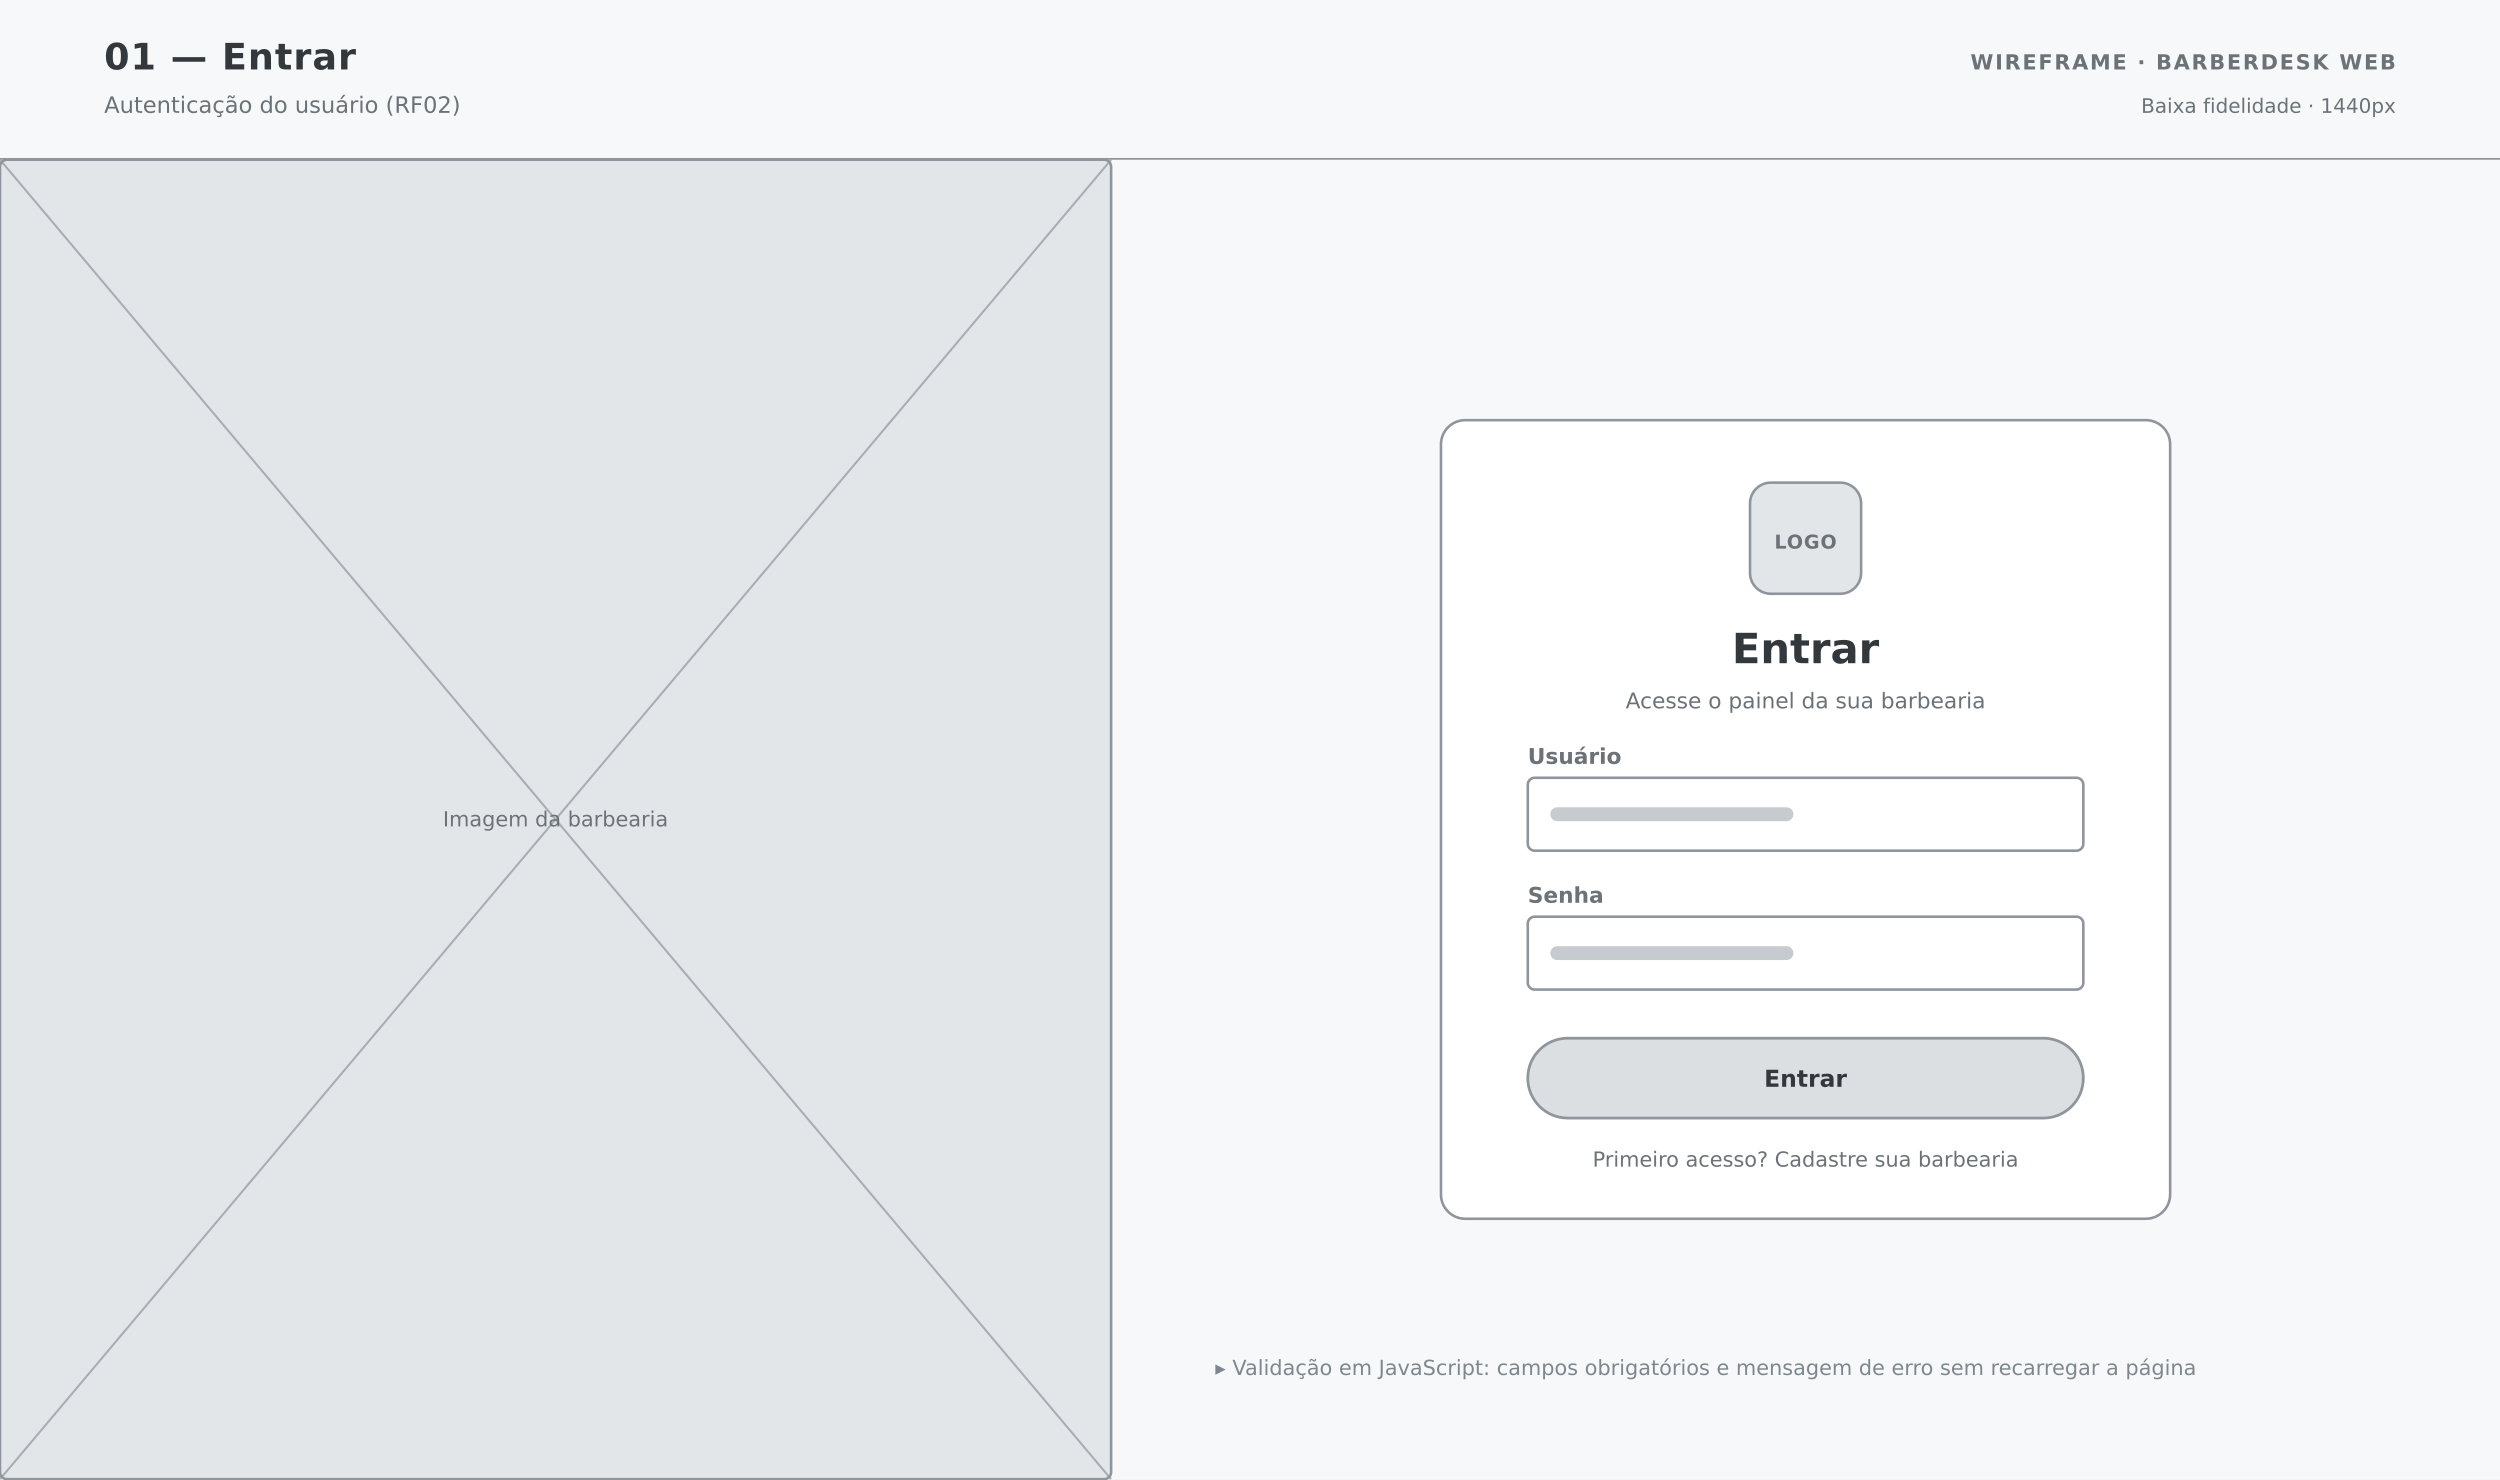
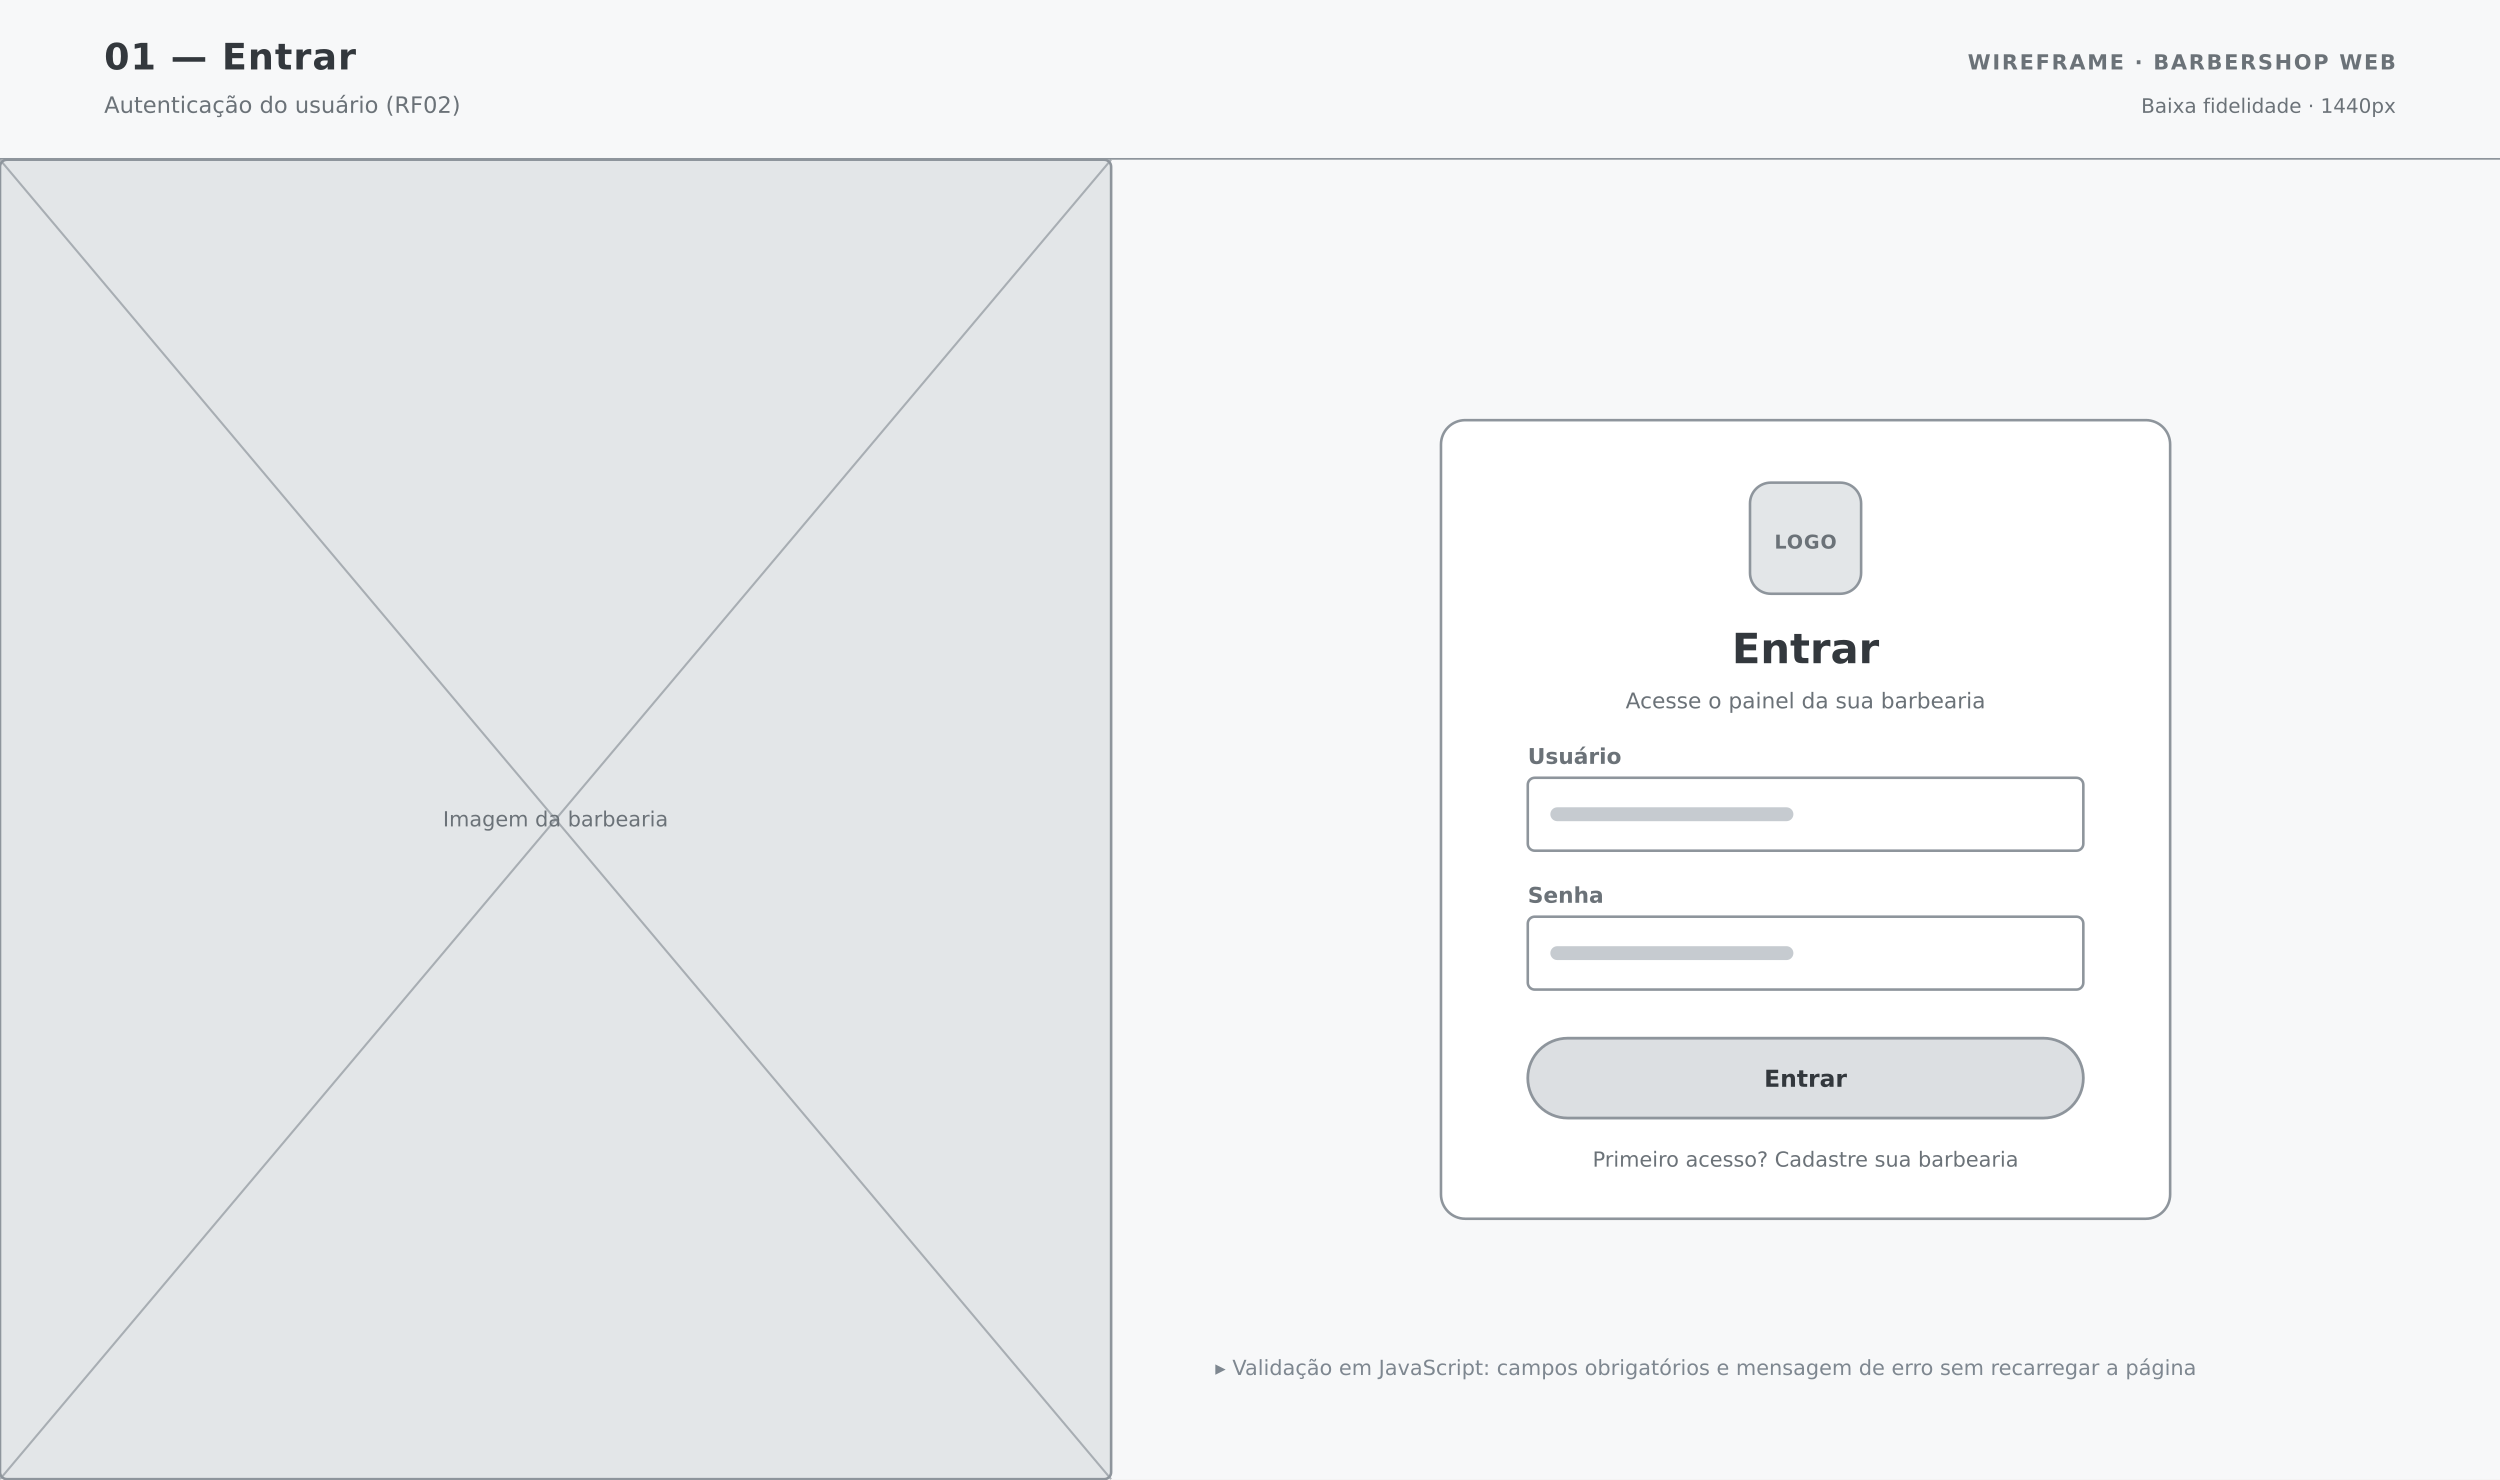
<svg xmlns="http://www.w3.org/2000/svg" width="1440" height="852" viewBox="0 0 1440 852">
  <rect width="1440" height="852" fill="#FFFFFF" />
  <rect x="0" y="0" width="1440" height="92" rx="0" fill="#F7F8F9" />
  <text x="60" y="40" font-family="DejaVu Sans, Arial, sans-serif" font-size="21" font-weight="bold" fill="#33383D" text-anchor="start" letter-spacing="0.6">01 — Entrar</text>
  <text x="60" y="65" font-family="DejaVu Sans, Arial, sans-serif" font-size="13" font-weight="normal" fill="#6B7278" text-anchor="start" letter-spacing="0">Autenticação do usuário (RF02)</text>
-   <text x="1380" y="40" font-family="DejaVu Sans, Arial, sans-serif" font-size="12" font-weight="bold" fill="#6B7278" text-anchor="end" letter-spacing="1">WIREFRAME · BARBERDESK WEB</text>
+   <text x="1380" y="40" font-family="DejaVu Sans, Arial, sans-serif" font-size="12" font-weight="bold" fill="#6B7278" text-anchor="end" letter-spacing="1">WIREFRAME · BARBERSHOP WEB</text>
  <text x="1380" y="65" font-family="DejaVu Sans, Arial, sans-serif" font-size="11.5" font-weight="normal" fill="#6B7278" text-anchor="end" letter-spacing="0">Baixa fidelidade · 1440px</text>
  <line x1="0" y1="92" x2="1440" y2="92" stroke="#8E959C" stroke-width="2" />
  <rect x="0" y="92" width="1440" height="760" rx="0" fill="#F7F8F9" />
  <rect x="0" y="92" width="640" height="760" rx="4" fill="#E3E6E8" stroke="#8E959C" stroke-width="1.5" />
  <path d="M0 92 L640 852 M640 92 L0 852" stroke="#8E959C" stroke-width="1.2" opacity="0.7" />
  <text x="320" y="476" font-family="DejaVu Sans, Arial, sans-serif" font-size="12" font-weight="normal" fill="#6B7278" text-anchor="middle" letter-spacing="0">Imagem da barbearia</text>
  <rect x="830" y="242" width="420" height="460" rx="14" fill="#FFFFFF" stroke="#8E959C" stroke-width="1.5" />
  <rect x="1008" y="278" width="64" height="64" rx="12" fill="#E3E6E8" stroke="#8E959C" stroke-width="1.5" />
  <text x="1040" y="316" font-family="DejaVu Sans, Arial, sans-serif" font-size="11" font-weight="bold" fill="#6B7278" text-anchor="middle" letter-spacing="0.5">LOGO</text>
  <text x="1040" y="382" font-family="DejaVu Sans, Arial, sans-serif" font-size="24" font-weight="bold" fill="#33383D" text-anchor="middle" letter-spacing="0">Entrar</text>
  <text x="1040" y="408" font-family="DejaVu Sans, Arial, sans-serif" font-size="12.5" font-weight="normal" fill="#6B7278" text-anchor="middle" letter-spacing="0">Acesse o painel da sua barbearia</text>
  <text x="880" y="440" font-family="DejaVu Sans, Arial, sans-serif" font-size="12.5" font-weight="bold" fill="#6B7278" text-anchor="start" letter-spacing="0">Usuário</text>
  <rect x="880" y="448" width="320" height="42" rx="4" fill="#FFFFFF" stroke="#8E959C" stroke-width="1.5" />
  <rect x="893" y="465" width="140" height="8" rx="4" fill="#C6CBD0" />
  <text x="880" y="520" font-family="DejaVu Sans, Arial, sans-serif" font-size="12.5" font-weight="bold" fill="#6B7278" text-anchor="start" letter-spacing="0">Senha</text>
  <rect x="880" y="528" width="320" height="42" rx="4" fill="#FFFFFF" stroke="#8E959C" stroke-width="1.5" />
  <rect x="893" y="545" width="140" height="8" rx="4" fill="#C6CBD0" />
  <rect x="880" y="598" width="320" height="46" rx="23" fill="#DCDFE2" stroke="#8E959C" stroke-width="1.6" />
  <text x="1040" y="626" font-family="DejaVu Sans, Arial, sans-serif" font-size="13.5" font-weight="bold" fill="#33383D" text-anchor="middle" letter-spacing="0">Entrar</text>
  <text x="1040" y="672" font-family="DejaVu Sans, Arial, sans-serif" font-size="12" font-weight="normal" fill="#6B7278" text-anchor="middle" letter-spacing="0">Primeiro acesso? Cadastre sua barbearia</text>
  <text x="700" y="792" font-family="DejaVu Sans, Arial, sans-serif" font-size="12" font-weight="normal" fill="#7E8790" text-anchor="start" letter-spacing="0">▸ Validação em JavaScript: campos obrigatórios e mensagem de erro sem recarregar a página</text>
</svg>
